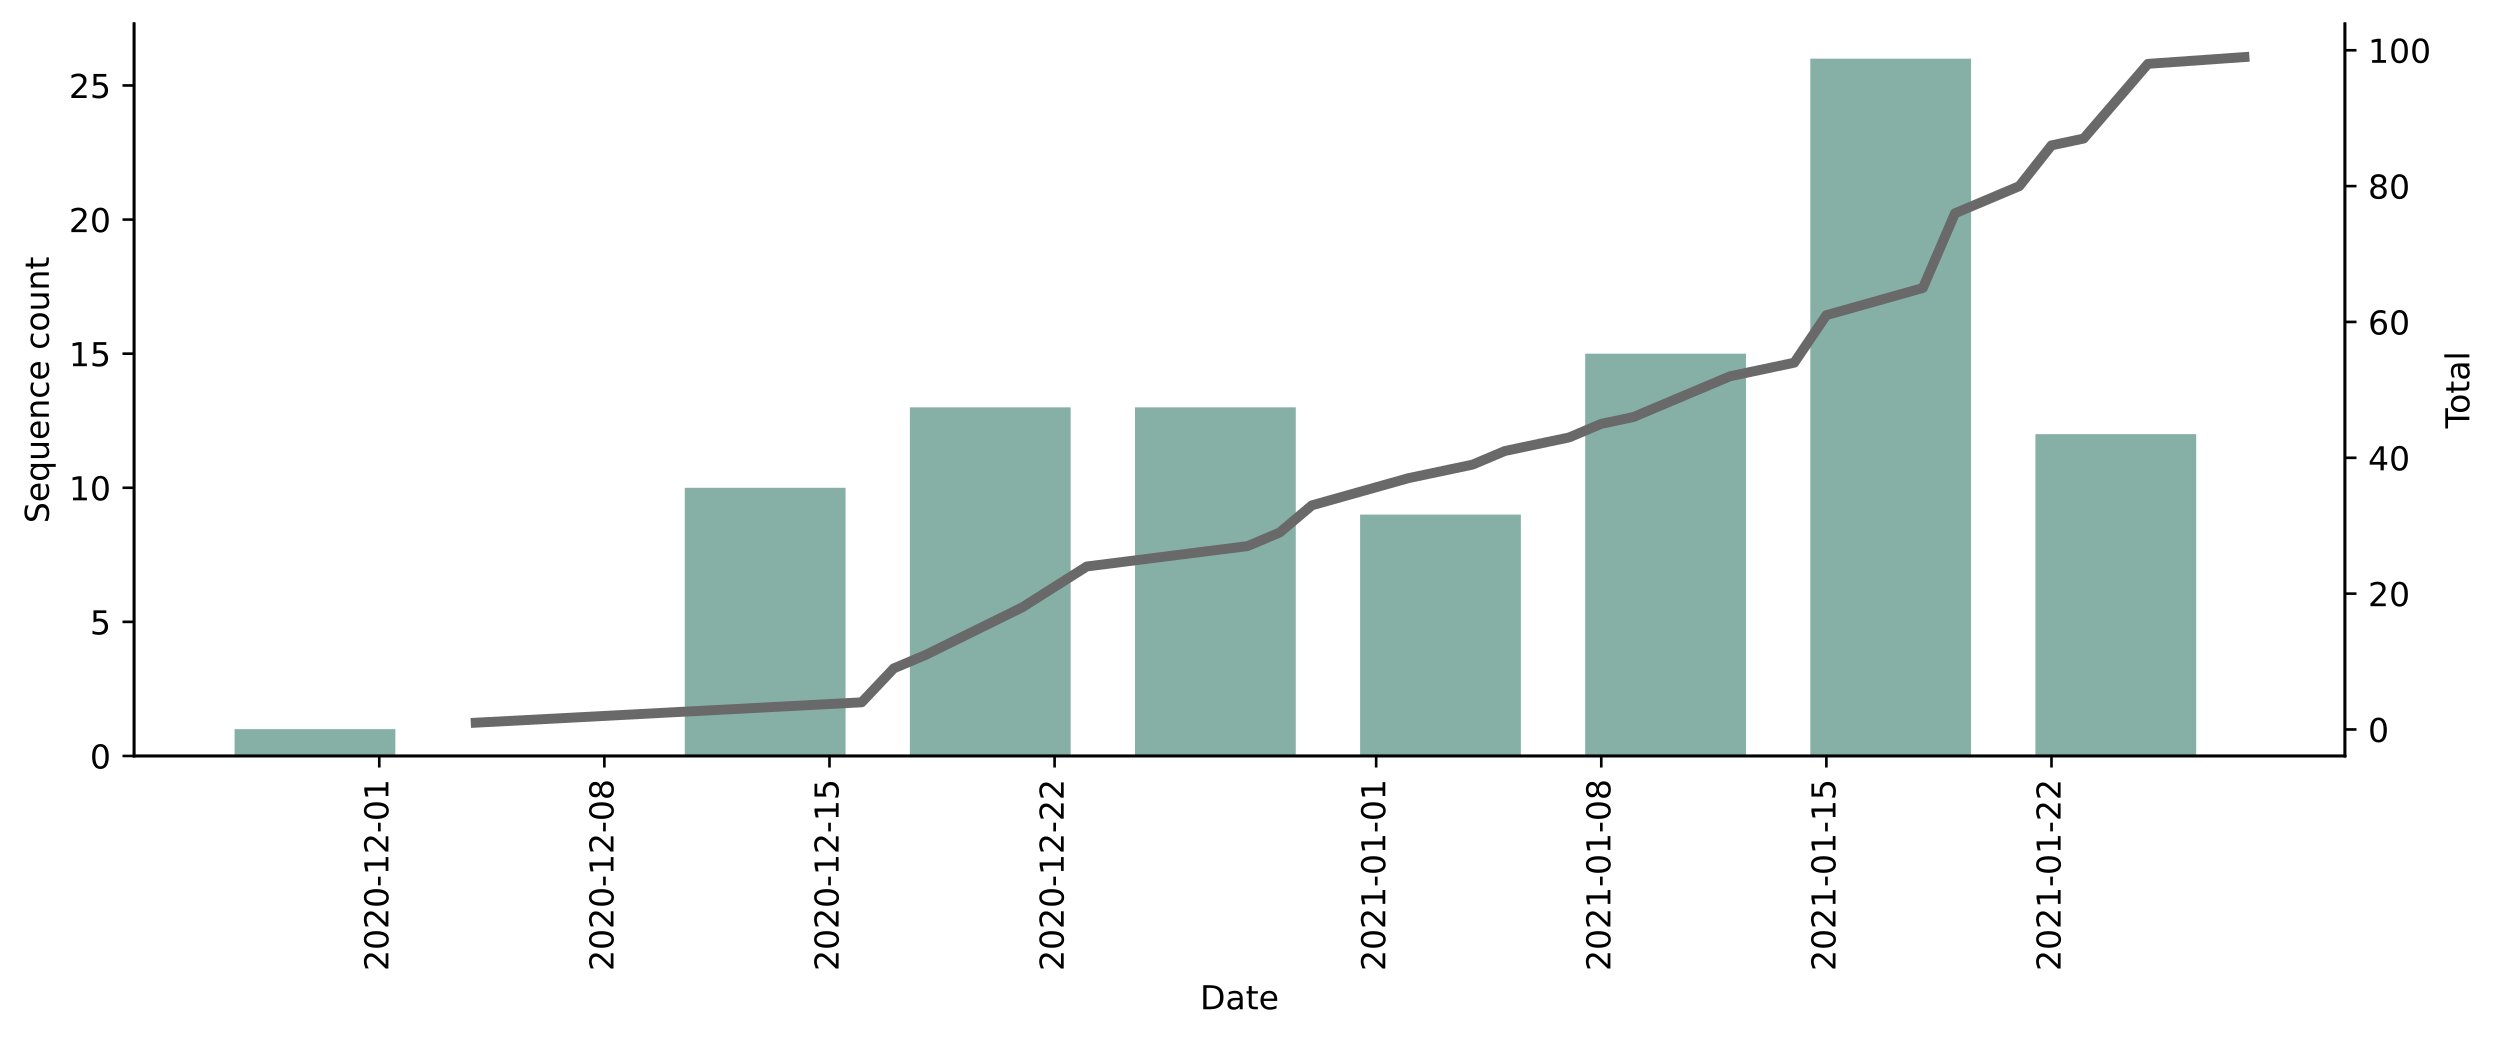
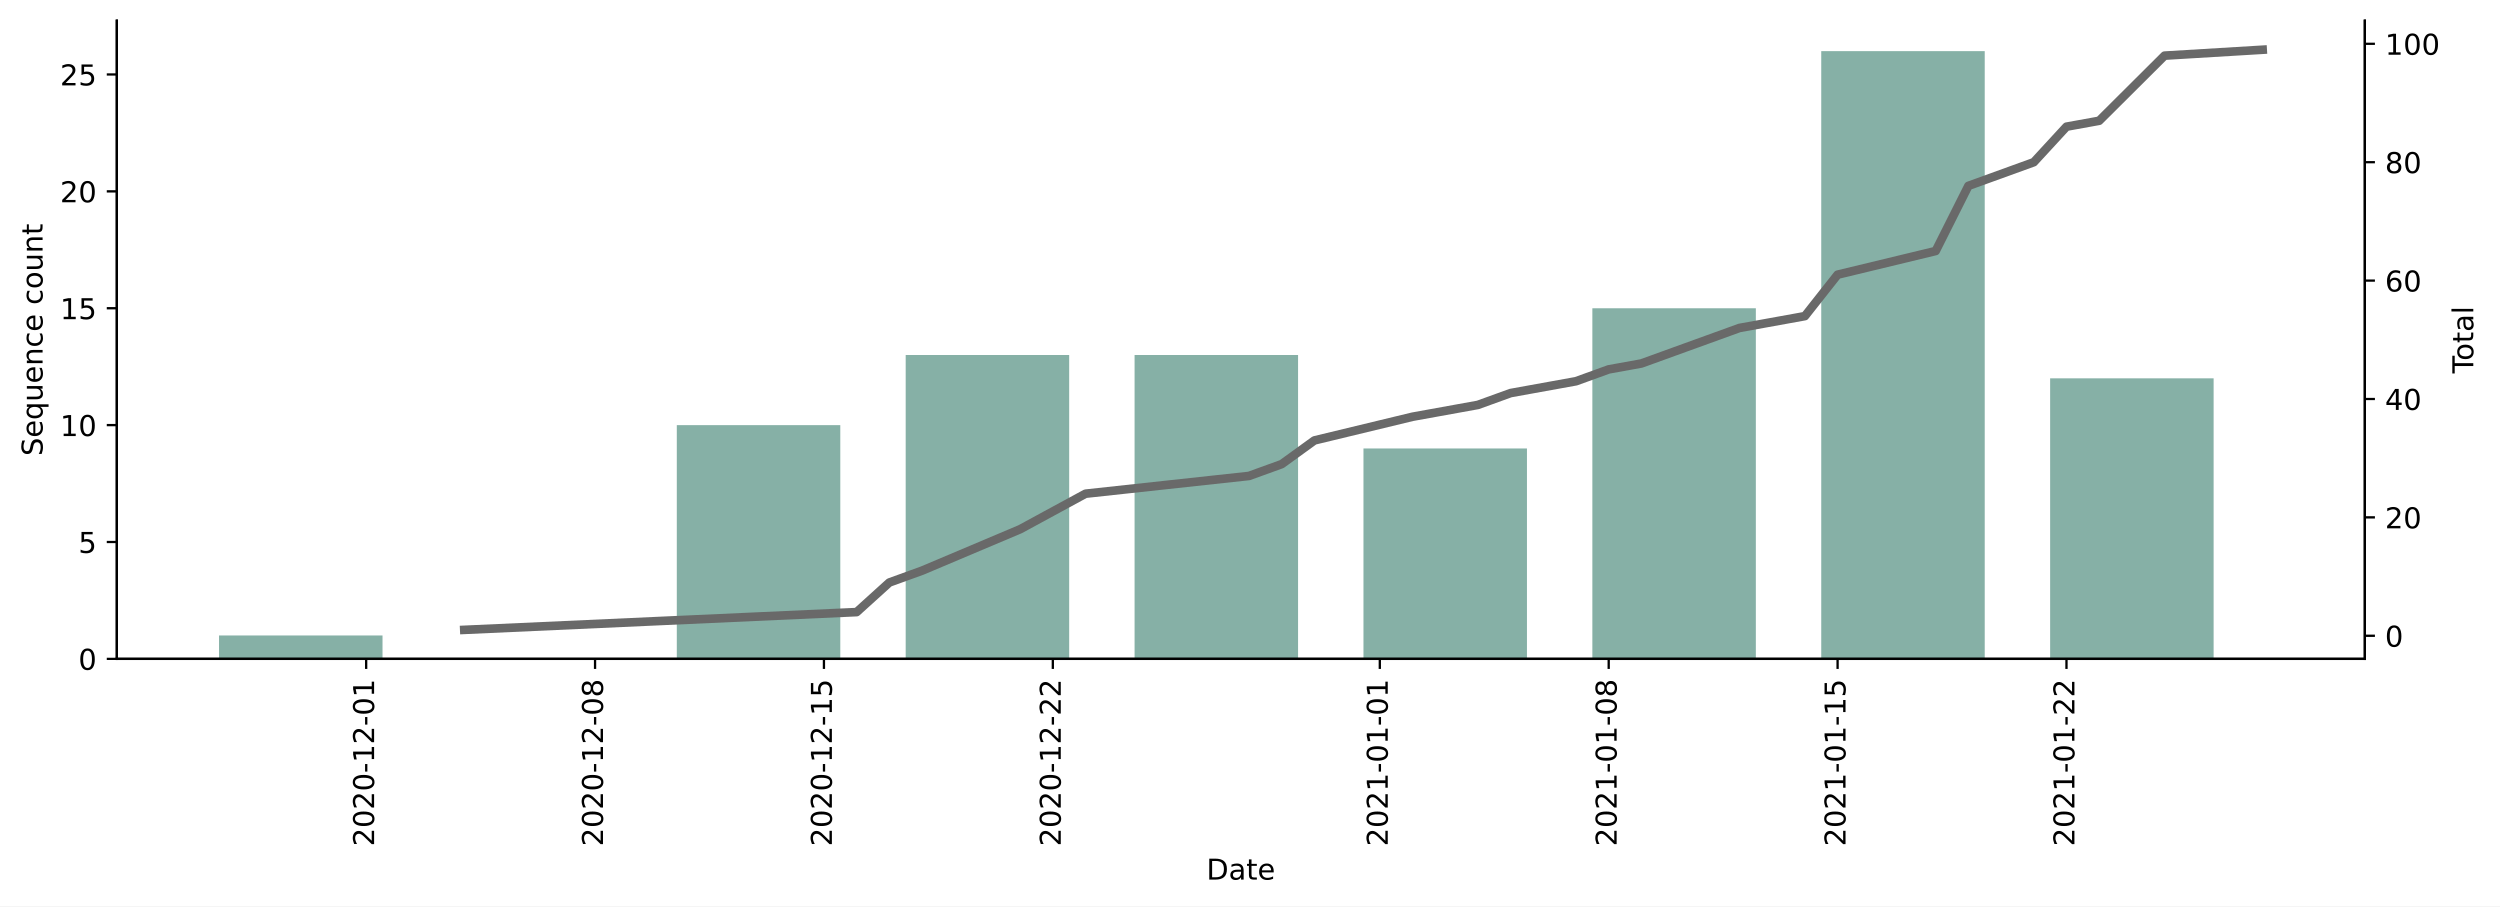
- <svg xmlns="http://www.w3.org/2000/svg" xmlns:xlink="http://www.w3.org/1999/xlink" height="314.954pt" version="1.1" viewBox="0 0 757.169 314.954" width="757.169pt">
+ <svg xmlns="http://www.w3.org/2000/svg" xmlns:xlink="http://www.w3.org/1999/xlink" height="314.954pt" version="1.1" viewBox="0 0 868.769 314.954" width="868.769pt">
  <defs>
    <style type="text/css">*{stroke-linecap:butt;stroke-linejoin:round;}</style>
  </defs>
  <g id="figure_1">
    <g id="patch_1">
-       <path d="M 0 314.954  L 757.169 314.954  L 757.169 0  L 0 0  z " style="fill:#ffffff;" />
+       <path d="M 0 314.954  L 868.769 314.954  L 868.769 0  L 0 0  z " style="fill:#ffffff;" />
    </g>
    <g id="axes_1">
      <g id="patch_2">
-         <path d="M 40.603 228.96  L 710.203 228.96  L 710.203 7.2  L 40.603 7.2  z " style="fill:#ffffff;" />
+         <path d="M 40.603 228.96  L 821.803 228.96  L 821.803 7.2  L 40.603 7.2  z " style="fill:#ffffff;" />
      </g>
      <g id="patch_3">
-         <path clip-path="url(#pad04a46164)" d="M 71.039 228.96  L 119.738 228.96  L 119.738 220.837  L 71.039 220.837  z " style="fill:#86b0a6;" />
+         <path clip-path="url(#pba1de64b8c)" d="M 76.112 228.96  L 132.927 228.96  L 132.927 220.837  L 76.112 220.837  z " style="fill:#86b0a6;" />
      </g>
      <g id="patch_4">
-         <path clip-path="url(#pad04a46164)" d="M 207.394 228.96  L 256.093 228.96  L 256.093 147.729  L 207.394 147.729  z " style="fill:#86b0a6;" />
+         <path clip-path="url(#pba1de64b8c)" d="M 235.193 228.96  L 292.007 228.96  L 292.007 147.729  L 235.193 147.729  z " style="fill:#86b0a6;" />
      </g>
      <g id="patch_5">
-         <path clip-path="url(#pad04a46164)" d="M 275.572 228.96  L 324.27 228.96  L 324.27 123.36  L 275.572 123.36  z " style="fill:#86b0a6;" />
+         <path clip-path="url(#pba1de64b8c)" d="M 314.733 228.96  L 371.548 228.96  L 371.548 123.36  L 314.733 123.36  z " style="fill:#86b0a6;" />
      </g>
      <g id="patch_6">
-         <path clip-path="url(#pad04a46164)" d="M 343.749 228.96  L 392.447 228.96  L 392.447 123.36  L 343.749 123.36  z " style="fill:#86b0a6;" />
+         <path clip-path="url(#pba1de64b8c)" d="M 394.274 228.96  L 451.088 228.96  L 451.088 123.36  L 394.274 123.36  z " style="fill:#86b0a6;" />
      </g>
      <g id="patch_7">
-         <path clip-path="url(#pad04a46164)" d="M 411.927 228.96  L 460.625 228.96  L 460.625 155.852  L 411.927 155.852  z " style="fill:#86b0a6;" />
+         <path clip-path="url(#pba1de64b8c)" d="M 473.814 228.96  L 530.629 228.96  L 530.629 155.852  L 473.814 155.852  z " style="fill:#86b0a6;" />
      </g>
      <g id="patch_8">
-         <path clip-path="url(#pad04a46164)" d="M 480.104 228.96  L 528.802 228.96  L 528.802 107.114  L 480.104 107.114  z " style="fill:#86b0a6;" />
+         <path clip-path="url(#pba1de64b8c)" d="M 553.354 228.96  L 610.169 228.96  L 610.169 107.114  L 553.354 107.114  z " style="fill:#86b0a6;" />
      </g>
      <g id="patch_9">
-         <path clip-path="url(#pad04a46164)" d="M 548.282 228.96  L 596.98 228.96  L 596.98 17.76  L 548.282 17.76  z " style="fill:#86b0a6;" />
+         <path clip-path="url(#pba1de64b8c)" d="M 632.895 228.96  L 689.709 228.96  L 689.709 17.76  L 632.895 17.76  z " style="fill:#86b0a6;" />
      </g>
      <g id="patch_10">
-         <path clip-path="url(#pad04a46164)" d="M 616.459 228.96  L 665.157 228.96  L 665.157 131.483  L 616.459 131.483  z " style="fill:#86b0a6;" />
+         <path clip-path="url(#pba1de64b8c)" d="M 712.435 228.96  L 769.25 228.96  L 769.25 131.483  L 712.435 131.483  z " style="fill:#86b0a6;" />
      </g>
      <g id="matplotlib.axis_1">
        <g id="xtick_1">
          <g id="line2d_1">
            <defs>
-               <path d="M 0 0  L 0 3.5  " id="mcc094495ea" style="stroke:#000000;stroke-width:0.8;" />
-             </defs>
-             <g>
-               <use style="stroke:#000000;stroke-width:0.8;" x="114.868" xlink:href="#mcc094495ea" y="228.96" />
+               <path d="M 0 0  L 0 3.5  " id="m3acdca89ea" style="stroke:#000000;stroke-width:0.8;" />
+             </defs>
+             <g>
+               <use style="stroke:#000000;stroke-width:0.8;" x="127.245" xlink:href="#m3acdca89ea" y="228.96" />
            </g>
          </g>
          <g id="text_1">
-             <g transform="translate(117.6272 294.0756)rotate(-90)scale(0.1 -0.1)">
+             <g transform="translate(130.0047 294.0756)rotate(-90)scale(0.1 -0.1)">
              <defs>
                <path d="M 19.188 8.297  L 53.609 8.297  L 53.609 0  L 7.328 0  L 7.328 8.297  Q 12.938 14.109 22.625 23.891  Q 32.328 33.688 34.812 36.531  Q 39.547 41.844 41.422 45.531  Q 43.312 49.219 43.312 52.781  Q 43.312 58.594 39.234 62.25  Q 35.156 65.922 28.609 65.922  Q 23.969 65.922 18.812 64.312  Q 13.672 62.703 7.812 59.422  L 7.812 69.391  Q 13.766 71.781 18.938 73  Q 24.125 74.219 28.422 74.219  Q 39.75 74.219 46.484 68.547  Q 53.219 62.891 53.219 53.422  Q 53.219 48.922 51.531 44.891  Q 49.859 40.875 45.406 35.406  Q 44.188 33.984 37.641 27.219  Q 31.109 20.453 19.188 8.297  z " id="DejaVuSans-50" />
                <path d="M 31.781 66.406  Q 24.172 66.406 20.328 58.906  Q 16.5 51.422 16.5 36.375  Q 16.5 21.391 20.328 13.891  Q 24.172 6.391 31.781 6.391  Q 39.453 6.391 43.281 13.891  Q 47.125 21.391 47.125 36.375  Q 47.125 51.422 43.281 58.906  Q 39.453 66.406 31.781 66.406  z M 31.781 74.219  Q 44.047 74.219 50.516 64.516  Q 56.984 54.828 56.984 36.375  Q 56.984 17.969 50.516 8.266  Q 44.047 -1.422 31.781 -1.422  Q 19.531 -1.422 13.062 8.266  Q 6.594 17.969 6.594 36.375  Q 6.594 54.828 13.062 64.516  Q 19.531 74.219 31.781 74.219  z " id="DejaVuSans-48" />
                <path d="M 4.891 31.391  L 31.203 31.391  L 31.203 23.391  L 4.891 23.391  z " id="DejaVuSans-45" />
                <path d="M 12.406 8.297  L 28.516 8.297  L 28.516 63.922  L 10.984 60.406  L 10.984 69.391  L 28.422 72.906  L 38.281 72.906  L 38.281 8.297  L 54.391 8.297  L 54.391 0  L 12.406 0  z " id="DejaVuSans-49" />
              </defs>
              <use xlink:href="#DejaVuSans-50" />
              <use x="63.623" xlink:href="#DejaVuSans-48" />
              <use x="127.246" xlink:href="#DejaVuSans-50" />
              <use x="190.869" xlink:href="#DejaVuSans-48" />
              <use x="254.492" xlink:href="#DejaVuSans-45" />
              <use x="290.576" xlink:href="#DejaVuSans-49" />
              <use x="354.199" xlink:href="#DejaVuSans-50" />
              <use x="417.822" xlink:href="#DejaVuSans-45" />
              <use x="453.906" xlink:href="#DejaVuSans-48" />
              <use x="517.529" xlink:href="#DejaVuSans-49" />
            </g>
          </g>
        </g>
        <g id="xtick_2">
          <g id="line2d_2">
            <g>
-               <use style="stroke:#000000;stroke-width:0.8;" x="183.045" xlink:href="#mcc094495ea" y="228.96" />
+               <use style="stroke:#000000;stroke-width:0.8;" x="206.786" xlink:href="#m3acdca89ea" y="228.96" />
            </g>
          </g>
          <g id="text_2">
-             <g transform="translate(185.8047 294.0756)rotate(-90)scale(0.1 -0.1)">
+             <g transform="translate(209.545 294.0756)rotate(-90)scale(0.1 -0.1)">
              <defs>
                <path d="M 31.781 34.625  Q 24.75 34.625 20.719 30.859  Q 16.703 27.094 16.703 20.516  Q 16.703 13.922 20.719 10.156  Q 24.75 6.391 31.781 6.391  Q 38.812 6.391 42.859 10.172  Q 46.922 13.969 46.922 20.516  Q 46.922 27.094 42.891 30.859  Q 38.875 34.625 31.781 34.625  z M 21.922 38.812  Q 15.578 40.375 12.031 44.719  Q 8.5 49.078 8.5 55.328  Q 8.5 64.062 14.719 69.141  Q 20.953 74.219 31.781 74.219  Q 42.672 74.219 48.875 69.141  Q 55.078 64.062 55.078 55.328  Q 55.078 49.078 51.531 44.719  Q 48 40.375 41.703 38.812  Q 48.828 37.156 52.797 32.312  Q 56.781 27.484 56.781 20.516  Q 56.781 9.906 50.312 4.234  Q 43.844 -1.422 31.781 -1.422  Q 19.734 -1.422 13.25 4.234  Q 6.781 9.906 6.781 20.516  Q 6.781 27.484 10.781 32.312  Q 14.797 37.156 21.922 38.812  z M 18.312 54.391  Q 18.312 48.734 21.844 45.562  Q 25.391 42.391 31.781 42.391  Q 38.141 42.391 41.719 45.562  Q 45.312 48.734 45.312 54.391  Q 45.312 60.062 41.719 63.234  Q 38.141 66.406 31.781 66.406  Q 25.391 66.406 21.844 63.234  Q 18.312 60.062 18.312 54.391  z " id="DejaVuSans-56" />
              </defs>
              <use xlink:href="#DejaVuSans-50" />
              <use x="63.623" xlink:href="#DejaVuSans-48" />
              <use x="127.246" xlink:href="#DejaVuSans-50" />
              <use x="190.869" xlink:href="#DejaVuSans-48" />
              <use x="254.492" xlink:href="#DejaVuSans-45" />
              <use x="290.576" xlink:href="#DejaVuSans-49" />
              <use x="354.199" xlink:href="#DejaVuSans-50" />
              <use x="417.822" xlink:href="#DejaVuSans-45" />
              <use x="453.906" xlink:href="#DejaVuSans-48" />
              <use x="517.529" xlink:href="#DejaVuSans-56" />
            </g>
          </g>
        </g>
        <g id="xtick_3">
          <g id="line2d_3">
            <g>
-               <use style="stroke:#000000;stroke-width:0.8;" x="251.223" xlink:href="#mcc094495ea" y="228.96" />
+               <use style="stroke:#000000;stroke-width:0.8;" x="286.326" xlink:href="#m3acdca89ea" y="228.96" />
            </g>
          </g>
          <g id="text_3">
-             <g transform="translate(253.9821 294.0756)rotate(-90)scale(0.1 -0.1)">
+             <g transform="translate(289.0854 294.0756)rotate(-90)scale(0.1 -0.1)">
              <defs>
                <path d="M 10.797 72.906  L 49.516 72.906  L 49.516 64.594  L 19.828 64.594  L 19.828 46.734  Q 21.969 47.469 24.109 47.828  Q 26.266 48.188 28.422 48.188  Q 40.625 48.188 47.75 41.5  Q 54.891 34.812 54.891 23.391  Q 54.891 11.625 47.562 5.094  Q 40.234 -1.422 26.906 -1.422  Q 22.312 -1.422 17.547 -0.641  Q 12.797 0.141 7.719 1.703  L 7.719 11.625  Q 12.109 9.234 16.797 8.062  Q 21.484 6.891 26.703 6.891  Q 35.156 6.891 40.078 11.328  Q 45.016 15.766 45.016 23.391  Q 45.016 31 40.078 35.438  Q 35.156 39.891 26.703 39.891  Q 22.75 39.891 18.812 39.016  Q 14.891 38.141 10.797 36.281  z " id="DejaVuSans-53" />
              </defs>
              <use xlink:href="#DejaVuSans-50" />
              <use x="63.623" xlink:href="#DejaVuSans-48" />
              <use x="127.246" xlink:href="#DejaVuSans-50" />
              <use x="190.869" xlink:href="#DejaVuSans-48" />
              <use x="254.492" xlink:href="#DejaVuSans-45" />
              <use x="290.576" xlink:href="#DejaVuSans-49" />
              <use x="354.199" xlink:href="#DejaVuSans-50" />
              <use x="417.822" xlink:href="#DejaVuSans-45" />
              <use x="453.906" xlink:href="#DejaVuSans-49" />
              <use x="517.529" xlink:href="#DejaVuSans-53" />
            </g>
          </g>
        </g>
        <g id="xtick_4">
          <g id="line2d_4">
            <g>
-               <use style="stroke:#000000;stroke-width:0.8;" x="319.4" xlink:href="#mcc094495ea" y="228.96" />
+               <use style="stroke:#000000;stroke-width:0.8;" x="365.866" xlink:href="#m3acdca89ea" y="228.96" />
            </g>
          </g>
          <g id="text_4">
-             <g transform="translate(322.1596 294.0756)rotate(-90)scale(0.1 -0.1)">
+             <g transform="translate(368.6258 294.0756)rotate(-90)scale(0.1 -0.1)">
              <use xlink:href="#DejaVuSans-50" />
              <use x="63.623" xlink:href="#DejaVuSans-48" />
              <use x="127.246" xlink:href="#DejaVuSans-50" />
              <use x="190.869" xlink:href="#DejaVuSans-48" />
              <use x="254.492" xlink:href="#DejaVuSans-45" />
              <use x="290.576" xlink:href="#DejaVuSans-49" />
              <use x="354.199" xlink:href="#DejaVuSans-50" />
              <use x="417.822" xlink:href="#DejaVuSans-45" />
              <use x="453.906" xlink:href="#DejaVuSans-50" />
              <use x="517.529" xlink:href="#DejaVuSans-50" />
            </g>
          </g>
        </g>
        <g id="xtick_5">
          <g id="line2d_5">
            <g>
-               <use style="stroke:#000000;stroke-width:0.8;" x="416.797" xlink:href="#mcc094495ea" y="228.96" />
+               <use style="stroke:#000000;stroke-width:0.8;" x="479.495" xlink:href="#m3acdca89ea" y="228.96" />
            </g>
          </g>
          <g id="text_5">
-             <g transform="translate(419.556 294.0756)rotate(-90)scale(0.1 -0.1)">
+             <g transform="translate(482.2549 294.0756)rotate(-90)scale(0.1 -0.1)">
              <use xlink:href="#DejaVuSans-50" />
              <use x="63.623" xlink:href="#DejaVuSans-48" />
              <use x="127.246" xlink:href="#DejaVuSans-50" />
              <use x="190.869" xlink:href="#DejaVuSans-49" />
              <use x="254.492" xlink:href="#DejaVuSans-45" />
              <use x="290.576" xlink:href="#DejaVuSans-48" />
              <use x="354.199" xlink:href="#DejaVuSans-49" />
              <use x="417.822" xlink:href="#DejaVuSans-45" />
              <use x="453.906" xlink:href="#DejaVuSans-48" />
              <use x="517.529" xlink:href="#DejaVuSans-49" />
            </g>
          </g>
        </g>
        <g id="xtick_6">
          <g id="line2d_6">
            <g>
-               <use style="stroke:#000000;stroke-width:0.8;" x="484.974" xlink:href="#mcc094495ea" y="228.96" />
+               <use style="stroke:#000000;stroke-width:0.8;" x="559.036" xlink:href="#m3acdca89ea" y="228.96" />
            </g>
          </g>
          <g id="text_6">
-             <g transform="translate(487.7334 294.0756)rotate(-90)scale(0.1 -0.1)">
+             <g transform="translate(561.7952 294.0756)rotate(-90)scale(0.1 -0.1)">
              <use xlink:href="#DejaVuSans-50" />
              <use x="63.623" xlink:href="#DejaVuSans-48" />
              <use x="127.246" xlink:href="#DejaVuSans-50" />
              <use x="190.869" xlink:href="#DejaVuSans-49" />
              <use x="254.492" xlink:href="#DejaVuSans-45" />
              <use x="290.576" xlink:href="#DejaVuSans-48" />
              <use x="354.199" xlink:href="#DejaVuSans-49" />
              <use x="417.822" xlink:href="#DejaVuSans-45" />
              <use x="453.906" xlink:href="#DejaVuSans-48" />
              <use x="517.529" xlink:href="#DejaVuSans-56" />
            </g>
          </g>
        </g>
        <g id="xtick_7">
          <g id="line2d_7">
            <g>
-               <use style="stroke:#000000;stroke-width:0.8;" x="553.151" xlink:href="#mcc094495ea" y="228.96" />
+               <use style="stroke:#000000;stroke-width:0.8;" x="638.576" xlink:href="#m3acdca89ea" y="228.96" />
            </g>
          </g>
          <g id="text_7">
-             <g transform="translate(555.9109 294.0756)rotate(-90)scale(0.1 -0.1)">
+             <g transform="translate(641.3356 294.0756)rotate(-90)scale(0.1 -0.1)">
              <use xlink:href="#DejaVuSans-50" />
              <use x="63.623" xlink:href="#DejaVuSans-48" />
              <use x="127.246" xlink:href="#DejaVuSans-50" />
              <use x="190.869" xlink:href="#DejaVuSans-49" />
              <use x="254.492" xlink:href="#DejaVuSans-45" />
              <use x="290.576" xlink:href="#DejaVuSans-48" />
              <use x="354.199" xlink:href="#DejaVuSans-49" />
              <use x="417.822" xlink:href="#DejaVuSans-45" />
              <use x="453.906" xlink:href="#DejaVuSans-49" />
              <use x="517.529" xlink:href="#DejaVuSans-53" />
            </g>
          </g>
        </g>
        <g id="xtick_8">
          <g id="line2d_8">
            <g>
-               <use style="stroke:#000000;stroke-width:0.8;" x="621.329" xlink:href="#mcc094495ea" y="228.96" />
+               <use style="stroke:#000000;stroke-width:0.8;" x="718.117" xlink:href="#m3acdca89ea" y="228.96" />
            </g>
          </g>
          <g id="text_8">
-             <g transform="translate(624.0883 294.0756)rotate(-90)scale(0.1 -0.1)">
+             <g transform="translate(720.876 294.0756)rotate(-90)scale(0.1 -0.1)">
              <use xlink:href="#DejaVuSans-50" />
              <use x="63.623" xlink:href="#DejaVuSans-48" />
              <use x="127.246" xlink:href="#DejaVuSans-50" />
              <use x="190.869" xlink:href="#DejaVuSans-49" />
              <use x="254.492" xlink:href="#DejaVuSans-45" />
              <use x="290.576" xlink:href="#DejaVuSans-48" />
              <use x="354.199" xlink:href="#DejaVuSans-49" />
              <use x="417.822" xlink:href="#DejaVuSans-45" />
              <use x="453.906" xlink:href="#DejaVuSans-50" />
              <use x="517.529" xlink:href="#DejaVuSans-50" />
            </g>
          </g>
        </g>
        <g id="text_9">
-           <g transform="translate(363.4523 305.6741)scale(0.1 -0.1)">
+           <g transform="translate(419.2523 305.6741)scale(0.1 -0.1)">
            <defs>
              <path d="M 19.672 64.797  L 19.672 8.109  L 31.594 8.109  Q 46.688 8.109 53.688 14.938  Q 60.688 21.781 60.688 36.531  Q 60.688 51.172 53.688 57.984  Q 46.688 64.797 31.594 64.797  z M 9.812 72.906  L 30.078 72.906  Q 51.266 72.906 61.172 64.094  Q 71.094 55.281 71.094 36.531  Q 71.094 17.672 61.125 8.828  Q 51.172 0 30.078 0  L 9.812 0  z " id="DejaVuSans-68" />
              <path d="M 34.281 27.484  Q 23.391 27.484 19.188 25  Q 14.984 22.516 14.984 16.5  Q 14.984 11.719 18.141 8.906  Q 21.297 6.109 26.703 6.109  Q 34.188 6.109 38.703 11.406  Q 43.219 16.703 43.219 25.484  L 43.219 27.484  z M 52.203 31.203  L 52.203 0  L 43.219 0  L 43.219 8.297  Q 40.141 3.328 35.547 0.953  Q 30.953 -1.422 24.312 -1.422  Q 15.922 -1.422 10.953 3.297  Q 6 8.016 6 15.922  Q 6 25.141 12.172 29.828  Q 18.359 34.516 30.609 34.516  L 43.219 34.516  L 43.219 35.406  Q 43.219 41.609 39.141 45  Q 35.062 48.391 27.688 48.391  Q 23 48.391 18.547 47.266  Q 14.109 46.141 10.016 43.891  L 10.016 52.203  Q 14.938 54.109 19.578 55.047  Q 24.219 56 28.609 56  Q 40.484 56 46.344 49.844  Q 52.203 43.703 52.203 31.203  z " id="DejaVuSans-97" />
              <path d="M 18.312 70.219  L 18.312 54.688  L 36.812 54.688  L 36.812 47.703  L 18.312 47.703  L 18.312 18.016  Q 18.312 11.328 20.141 9.422  Q 21.969 7.516 27.594 7.516  L 36.812 7.516  L 36.812 0  L 27.594 0  Q 17.188 0 13.234 3.875  Q 9.281 7.766 9.281 18.016  L 9.281 47.703  L 2.688 47.703  L 2.688 54.688  L 9.281 54.688  L 9.281 70.219  z " id="DejaVuSans-116" />
              <path d="M 56.203 29.594  L 56.203 25.203  L 14.891 25.203  Q 15.484 15.922 20.484 11.062  Q 25.484 6.203 34.422 6.203  Q 39.594 6.203 44.453 7.469  Q 49.312 8.734 54.109 11.281  L 54.109 2.781  Q 49.266 0.734 44.188 -0.344  Q 39.109 -1.422 33.891 -1.422  Q 20.797 -1.422 13.156 6.188  Q 5.516 13.812 5.516 26.812  Q 5.516 40.234 12.766 48.109  Q 20.016 56 32.328 56  Q 43.359 56 49.781 48.891  Q 56.203 41.797 56.203 29.594  z M 47.219 32.234  Q 47.125 39.594 43.094 43.984  Q 39.062 48.391 32.422 48.391  Q 24.906 48.391 20.391 44.141  Q 15.875 39.891 15.188 32.172  z " id="DejaVuSans-101" />
            </defs>
            <use xlink:href="#DejaVuSans-68" />
            <use x="77.002" xlink:href="#DejaVuSans-97" />
            <use x="138.281" xlink:href="#DejaVuSans-116" />
            <use x="177.49" xlink:href="#DejaVuSans-101" />
          </g>
        </g>
      </g>
      <g id="matplotlib.axis_2">
        <g id="ytick_1">
          <g id="line2d_9">
            <defs>
-               <path d="M 0 0  L -3.5 0  " id="m023d243ebe" style="stroke:#000000;stroke-width:0.8;" />
-             </defs>
-             <g>
-               <use style="stroke:#000000;stroke-width:0.8;" x="40.603" xlink:href="#m023d243ebe" y="228.96" />
+               <path d="M 0 0  L -3.5 0  " id="m8301756b22" style="stroke:#000000;stroke-width:0.8;" />
+             </defs>
+             <g>
+               <use style="stroke:#000000;stroke-width:0.8;" x="40.603" xlink:href="#m8301756b22" y="228.96" />
            </g>
          </g>
          <g id="text_10">
            <g transform="translate(27.24063 232.7592)scale(0.1 -0.1)">
              <use xlink:href="#DejaVuSans-48" />
            </g>
          </g>
        </g>
        <g id="ytick_2">
          <g id="line2d_10">
            <g>
-               <use style="stroke:#000000;stroke-width:0.8;" x="40.603" xlink:href="#m023d243ebe" y="188.345" />
+               <use style="stroke:#000000;stroke-width:0.8;" x="40.603" xlink:href="#m8301756b22" y="188.345" />
            </g>
          </g>
          <g id="text_11">
            <g transform="translate(27.24063 192.1438)scale(0.1 -0.1)">
              <use xlink:href="#DejaVuSans-53" />
            </g>
          </g>
        </g>
        <g id="ytick_3">
          <g id="line2d_11">
            <g>
-               <use style="stroke:#000000;stroke-width:0.8;" x="40.603" xlink:href="#m023d243ebe" y="147.729" />
+               <use style="stroke:#000000;stroke-width:0.8;" x="40.603" xlink:href="#m8301756b22" y="147.729" />
            </g>
          </g>
          <g id="text_12">
            <g transform="translate(20.87813 151.5284)scale(0.1 -0.1)">
              <use xlink:href="#DejaVuSans-49" />
              <use x="63.623" xlink:href="#DejaVuSans-48" />
            </g>
          </g>
        </g>
        <g id="ytick_4">
          <g id="line2d_12">
            <g>
-               <use style="stroke:#000000;stroke-width:0.8;" x="40.603" xlink:href="#m023d243ebe" y="107.114" />
+               <use style="stroke:#000000;stroke-width:0.8;" x="40.603" xlink:href="#m8301756b22" y="107.114" />
            </g>
          </g>
          <g id="text_13">
            <g transform="translate(20.87813 110.9131)scale(0.1 -0.1)">
              <use xlink:href="#DejaVuSans-49" />
              <use x="63.623" xlink:href="#DejaVuSans-53" />
            </g>
          </g>
        </g>
        <g id="ytick_5">
          <g id="line2d_13">
            <g>
-               <use style="stroke:#000000;stroke-width:0.8;" x="40.603" xlink:href="#m023d243ebe" y="66.498" />
+               <use style="stroke:#000000;stroke-width:0.8;" x="40.603" xlink:href="#m8301756b22" y="66.498" />
            </g>
          </g>
          <g id="text_14">
            <g transform="translate(20.87813 70.29768)scale(0.1 -0.1)">
              <use xlink:href="#DejaVuSans-50" />
              <use x="63.623" xlink:href="#DejaVuSans-48" />
            </g>
          </g>
        </g>
        <g id="ytick_6">
          <g id="line2d_14">
            <g>
-               <use style="stroke:#000000;stroke-width:0.8;" x="40.603" xlink:href="#m023d243ebe" y="25.883" />
+               <use style="stroke:#000000;stroke-width:0.8;" x="40.603" xlink:href="#m8301756b22" y="25.883" />
            </g>
          </g>
          <g id="text_15">
            <g transform="translate(20.87813 29.6823)scale(0.1 -0.1)">
              <use xlink:href="#DejaVuSans-50" />
              <use x="63.623" xlink:href="#DejaVuSans-53" />
            </g>
          </g>
        </g>
        <g id="text_16">
          <g transform="translate(14.79844 158.4402)rotate(-90)scale(0.1 -0.1)">
            <defs>
              <path d="M 53.516 70.516  L 53.516 60.891  Q 47.906 63.578 42.922 64.891  Q 37.938 66.219 33.297 66.219  Q 25.25 66.219 20.875 63.094  Q 16.5 59.969 16.5 54.203  Q 16.5 49.359 19.406 46.891  Q 22.312 44.438 30.422 42.922  L 36.375 41.703  Q 47.406 39.594 52.656 34.297  Q 57.906 29 57.906 20.125  Q 57.906 9.516 50.797 4.047  Q 43.703 -1.422 29.984 -1.422  Q 24.812 -1.422 18.969 -0.25  Q 13.141 0.922 6.891 3.219  L 6.891 13.375  Q 12.891 10.016 18.656 8.297  Q 24.422 6.594 29.984 6.594  Q 38.422 6.594 43.016 9.906  Q 47.609 13.234 47.609 19.391  Q 47.609 24.75 44.312 27.781  Q 41.016 30.812 33.5 32.328  L 27.484 33.5  Q 16.453 35.688 11.516 40.375  Q 6.594 45.062 6.594 53.422  Q 6.594 63.094 13.406 68.656  Q 20.219 74.219 32.172 74.219  Q 37.312 74.219 42.625 73.281  Q 47.953 72.359 53.516 70.516  z " id="DejaVuSans-83" />
              <path d="M 14.797 27.297  Q 14.797 17.391 18.875 11.75  Q 22.953 6.109 30.078 6.109  Q 37.203 6.109 41.297 11.75  Q 45.406 17.391 45.406 27.297  Q 45.406 37.203 41.297 42.844  Q 37.203 48.484 30.078 48.484  Q 22.953 48.484 18.875 42.844  Q 14.797 37.203 14.797 27.297  z M 45.406 8.203  Q 42.578 3.328 38.25 0.953  Q 33.938 -1.422 27.875 -1.422  Q 17.969 -1.422 11.734 6.484  Q 5.516 14.406 5.516 27.297  Q 5.516 40.188 11.734 48.094  Q 17.969 56 27.875 56  Q 33.938 56 38.25 53.625  Q 42.578 51.266 45.406 46.391  L 45.406 54.688  L 54.391 54.688  L 54.391 -20.797  L 45.406 -20.797  z " id="DejaVuSans-113" />
              <path d="M 8.5 21.578  L 8.5 54.688  L 17.484 54.688  L 17.484 21.922  Q 17.484 14.156 20.5 10.266  Q 23.531 6.391 29.594 6.391  Q 36.859 6.391 41.078 11.031  Q 45.312 15.672 45.312 23.688  L 45.312 54.688  L 54.297 54.688  L 54.297 0  L 45.312 0  L 45.312 8.406  Q 42.047 3.422 37.719 1  Q 33.406 -1.422 27.688 -1.422  Q 18.266 -1.422 13.375 4.438  Q 8.5 10.297 8.5 21.578  z M 31.109 56  z " id="DejaVuSans-117" />
              <path d="M 54.891 33.016  L 54.891 0  L 45.906 0  L 45.906 32.719  Q 45.906 40.484 42.875 44.328  Q 39.844 48.188 33.797 48.188  Q 26.516 48.188 22.312 43.547  Q 18.109 38.922 18.109 30.906  L 18.109 0  L 9.078 0  L 9.078 54.688  L 18.109 54.688  L 18.109 46.188  Q 21.344 51.125 25.703 53.562  Q 30.078 56 35.797 56  Q 45.219 56 50.047 50.172  Q 54.891 44.344 54.891 33.016  z " id="DejaVuSans-110" />
              <path d="M 48.781 52.594  L 48.781 44.188  Q 44.969 46.297 41.141 47.344  Q 37.312 48.391 33.406 48.391  Q 24.656 48.391 19.812 42.844  Q 14.984 37.312 14.984 27.297  Q 14.984 17.281 19.812 11.734  Q 24.656 6.203 33.406 6.203  Q 37.312 6.203 41.141 7.25  Q 44.969 8.297 48.781 10.406  L 48.781 2.094  Q 45.016 0.344 40.984 -0.531  Q 36.969 -1.422 32.422 -1.422  Q 20.062 -1.422 12.781 6.344  Q 5.516 14.109 5.516 27.297  Q 5.516 40.672 12.859 48.328  Q 20.219 56 33.016 56  Q 37.156 56 41.109 55.141  Q 45.062 54.297 48.781 52.594  z " id="DejaVuSans-99" />
              <path id="DejaVuSans-32" />
              <path d="M 30.609 48.391  Q 23.391 48.391 19.188 42.75  Q 14.984 37.109 14.984 27.297  Q 14.984 17.484 19.156 11.844  Q 23.344 6.203 30.609 6.203  Q 37.797 6.203 41.984 11.859  Q 46.188 17.531 46.188 27.297  Q 46.188 37.016 41.984 42.703  Q 37.797 48.391 30.609 48.391  z M 30.609 56  Q 42.328 56 49.016 48.375  Q 55.719 40.766 55.719 27.297  Q 55.719 13.875 49.016 6.219  Q 42.328 -1.422 30.609 -1.422  Q 18.844 -1.422 12.172 6.219  Q 5.516 13.875 5.516 27.297  Q 5.516 40.766 12.172 48.375  Q 18.844 56 30.609 56  z " id="DejaVuSans-111" />
            </defs>
            <use xlink:href="#DejaVuSans-83" />
            <use x="63.477" xlink:href="#DejaVuSans-101" />
            <use x="125" xlink:href="#DejaVuSans-113" />
            <use x="188.477" xlink:href="#DejaVuSans-117" />
            <use x="251.855" xlink:href="#DejaVuSans-101" />
            <use x="313.379" xlink:href="#DejaVuSans-110" />
            <use x="376.758" xlink:href="#DejaVuSans-99" />
            <use x="431.738" xlink:href="#DejaVuSans-101" />
            <use x="493.262" xlink:href="#DejaVuSans-32" />
            <use x="525.049" xlink:href="#DejaVuSans-99" />
            <use x="580.029" xlink:href="#DejaVuSans-111" />
            <use x="641.211" xlink:href="#DejaVuSans-117" />
            <use x="704.59" xlink:href="#DejaVuSans-110" />
            <use x="767.969" xlink:href="#DejaVuSans-116" />
          </g>
        </g>
      </g>
      <g id="patch_11">
        <path d="M 40.603 228.96  L 40.603 7.2  " style="fill:none;stroke:#000000;stroke-linecap:square;stroke-linejoin:miter;stroke-width:0.8;" />
      </g>
      <g id="patch_12">
-         <path d="M 710.203 228.96  L 710.203 7.2  " style="fill:none;stroke:#000000;stroke-linecap:square;stroke-linejoin:miter;stroke-width:0.8;" />
+         <path d="M 821.803 228.96  L 821.803 7.2  " style="fill:none;stroke:#000000;stroke-linecap:square;stroke-linejoin:miter;stroke-width:0.8;" />
      </g>
      <g id="patch_13">
-         <path d="M 40.603 228.96  L 710.203 228.96  " style="fill:none;stroke:#000000;stroke-linecap:square;stroke-linejoin:miter;stroke-width:0.8;" />
+         <path d="M 40.603 228.96  L 821.803 228.96  " style="fill:none;stroke:#000000;stroke-linecap:square;stroke-linejoin:miter;stroke-width:0.8;" />
      </g>
    </g>
    <g id="axes_2">
      <g id="matplotlib.axis_3">
        <g id="ytick_7">
          <g id="line2d_15">
            <defs>
-               <path d="M 0 0  L 3.5 0  " id="m2ea61b3c13" style="stroke:#000000;stroke-width:0.8;" />
-             </defs>
-             <g>
-               <use style="stroke:#000000;stroke-width:0.8;" x="710.203" xlink:href="#m2ea61b3c13" y="220.937" />
+               <path d="M 0 0  L 3.5 0  " id="mc4e431971d" style="stroke:#000000;stroke-width:0.8;" />
+             </defs>
+             <g>
+               <use style="stroke:#000000;stroke-width:0.8;" x="821.803" xlink:href="#mc4e431971d" y="220.937" />
            </g>
          </g>
          <g id="text_17">
-             <g transform="translate(717.2031 224.7364)scale(0.1 -0.1)">
+             <g transform="translate(828.8031 224.7364)scale(0.1 -0.1)">
              <use xlink:href="#DejaVuSans-48" />
            </g>
          </g>
        </g>
        <g id="ytick_8">
          <g id="line2d_16">
            <g>
-               <use style="stroke:#000000;stroke-width:0.8;" x="710.203" xlink:href="#m2ea61b3c13" y="179.794" />
+               <use style="stroke:#000000;stroke-width:0.8;" x="821.803" xlink:href="#mc4e431971d" y="179.794" />
            </g>
          </g>
          <g id="text_18">
-             <g transform="translate(717.2031 183.5935)scale(0.1 -0.1)">
+             <g transform="translate(828.8031 183.5935)scale(0.1 -0.1)">
              <use xlink:href="#DejaVuSans-50" />
              <use x="63.623" xlink:href="#DejaVuSans-48" />
            </g>
          </g>
        </g>
        <g id="ytick_9">
          <g id="line2d_17">
            <g>
-               <use style="stroke:#000000;stroke-width:0.8;" x="710.203" xlink:href="#m2ea61b3c13" y="138.651" />
+               <use style="stroke:#000000;stroke-width:0.8;" x="821.803" xlink:href="#mc4e431971d" y="138.651" />
            </g>
          </g>
          <g id="text_19">
-             <g transform="translate(717.2031 142.4506)scale(0.1 -0.1)">
+             <g transform="translate(828.8031 142.4506)scale(0.1 -0.1)">
              <defs>
                <path d="M 37.797 64.312  L 12.891 25.391  L 37.797 25.391  z M 35.203 72.906  L 47.609 72.906  L 47.609 25.391  L 58.016 25.391  L 58.016 17.188  L 47.609 17.188  L 47.609 0  L 37.797 0  L 37.797 17.188  L 4.891 17.188  L 4.891 26.703  z " id="DejaVuSans-52" />
              </defs>
              <use xlink:href="#DejaVuSans-52" />
              <use x="63.623" xlink:href="#DejaVuSans-48" />
            </g>
          </g>
        </g>
        <g id="ytick_10">
          <g id="line2d_18">
            <g>
-               <use style="stroke:#000000;stroke-width:0.8;" x="710.203" xlink:href="#m2ea61b3c13" y="97.509" />
+               <use style="stroke:#000000;stroke-width:0.8;" x="821.803" xlink:href="#mc4e431971d" y="97.509" />
            </g>
          </g>
          <g id="text_20">
-             <g transform="translate(717.2031 101.3078)scale(0.1 -0.1)">
+             <g transform="translate(828.8031 101.3078)scale(0.1 -0.1)">
              <defs>
                <path d="M 33.016 40.375  Q 26.375 40.375 22.484 35.828  Q 18.609 31.297 18.609 23.391  Q 18.609 15.531 22.484 10.953  Q 26.375 6.391 33.016 6.391  Q 39.656 6.391 43.531 10.953  Q 47.406 15.531 47.406 23.391  Q 47.406 31.297 43.531 35.828  Q 39.656 40.375 33.016 40.375  z M 52.594 71.297  L 52.594 62.312  Q 48.875 64.062 45.094 64.984  Q 41.312 65.922 37.594 65.922  Q 27.828 65.922 22.672 59.328  Q 17.531 52.734 16.797 39.406  Q 19.672 43.656 24.016 45.922  Q 28.375 48.188 33.594 48.188  Q 44.578 48.188 50.953 41.516  Q 57.328 34.859 57.328 23.391  Q 57.328 12.156 50.688 5.359  Q 44.047 -1.422 33.016 -1.422  Q 20.359 -1.422 13.672 8.266  Q 6.984 17.969 6.984 36.375  Q 6.984 53.656 15.188 63.938  Q 23.391 74.219 37.203 74.219  Q 40.922 74.219 44.703 73.484  Q 48.484 72.75 52.594 71.297  z " id="DejaVuSans-54" />
              </defs>
              <use xlink:href="#DejaVuSans-54" />
              <use x="63.623" xlink:href="#DejaVuSans-48" />
            </g>
          </g>
        </g>
        <g id="ytick_11">
          <g id="line2d_19">
            <g>
-               <use style="stroke:#000000;stroke-width:0.8;" x="710.203" xlink:href="#m2ea61b3c13" y="56.366" />
+               <use style="stroke:#000000;stroke-width:0.8;" x="821.803" xlink:href="#mc4e431971d" y="56.366" />
            </g>
          </g>
          <g id="text_21">
-             <g transform="translate(717.2031 60.16493)scale(0.1 -0.1)">
+             <g transform="translate(828.8031 60.16493)scale(0.1 -0.1)">
              <use xlink:href="#DejaVuSans-56" />
              <use x="63.623" xlink:href="#DejaVuSans-48" />
            </g>
          </g>
        </g>
        <g id="ytick_12">
          <g id="line2d_20">
            <g>
-               <use style="stroke:#000000;stroke-width:0.8;" x="710.203" xlink:href="#m2ea61b3c13" y="15.223" />
+               <use style="stroke:#000000;stroke-width:0.8;" x="821.803" xlink:href="#mc4e431971d" y="15.223" />
            </g>
          </g>
          <g id="text_22">
-             <g transform="translate(717.2031 19.02208)scale(0.1 -0.1)">
+             <g transform="translate(828.8031 19.02208)scale(0.1 -0.1)">
              <use xlink:href="#DejaVuSans-49" />
              <use x="63.623" xlink:href="#DejaVuSans-48" />
              <use x="127.246" xlink:href="#DejaVuSans-48" />
            </g>
          </g>
        </g>
        <g id="text_23">
-           <g transform="translate(747.8891 129.7566)rotate(-90)scale(0.1 -0.1)">
+           <g transform="translate(859.4891 129.7566)rotate(-90)scale(0.1 -0.1)">
            <defs>
              <path d="M -0.297 72.906  L 61.375 72.906  L 61.375 64.594  L 35.5 64.594  L 35.5 0  L 25.594 0  L 25.594 64.594  L -0.297 64.594  z " id="DejaVuSans-84" />
              <path d="M 9.422 75.984  L 18.406 75.984  L 18.406 0  L 9.422 0  z " id="DejaVuSans-108" />
            </defs>
            <use xlink:href="#DejaVuSans-84" />
            <use x="44.084" xlink:href="#DejaVuSans-111" />
            <use x="105.266" xlink:href="#DejaVuSans-116" />
            <use x="144.475" xlink:href="#DejaVuSans-97" />
            <use x="205.754" xlink:href="#DejaVuSans-108" />
          </g>
        </g>
      </g>
      <g id="line2d_21">
-         <path clip-path="url(#pad04a46164)" d="M 144.087 218.88  L 260.962 212.709  L 270.702 202.423  L 280.442 198.309  L 309.661 183.909  L 319.4 177.737  L 329.14 171.566  L 377.838 165.394  L 387.578 161.28  L 397.317 153.051  L 426.536 144.823  L 446.015 140.709  L 455.755 136.594  L 465.495 134.537  L 475.234 132.48  L 484.974 128.366  L 494.714 126.309  L 504.453 122.194  L 514.193 118.08  L 523.933 113.966  L 543.412 109.851  L 553.151 95.451  L 582.37 87.223  L 592.11 64.594  L 601.85 60.48  L 611.589 56.366  L 621.329 44.023  L 631.069 41.966  L 650.548 19.337  L 679.767 17.28  " style="fill:none;stroke:#696969;stroke-linecap:square;stroke-width:3;" />
+         <path clip-path="url(#pba1de64b8c)" d="M 161.334 218.88  L 297.689 212.709  L 309.052 202.423  L 320.415 198.309  L 354.503 183.909  L 365.866 177.737  L 377.229 171.566  L 434.044 165.394  L 445.407 161.28  L 456.77 153.051  L 490.858 144.823  L 513.584 140.709  L 524.947 136.594  L 536.31 134.537  L 547.673 132.48  L 559.036 128.366  L 570.399 126.309  L 581.762 122.194  L 593.125 118.08  L 604.487 113.966  L 627.213 109.851  L 638.576 95.451  L 672.665 87.223  L 684.028 64.594  L 695.391 60.48  L 706.754 56.366  L 718.117 44.023  L 729.479 41.966  L 752.205 19.337  L 786.294 17.28  " style="fill:none;stroke:#696969;stroke-linecap:square;stroke-width:3;" />
      </g>
      <g id="patch_14">
        <path d="M 40.603 228.96  L 40.603 7.2  " style="fill:none;stroke:#000000;stroke-linecap:square;stroke-linejoin:miter;stroke-width:0.8;" />
      </g>
      <g id="patch_15">
-         <path d="M 710.203 228.96  L 710.203 7.2  " style="fill:none;stroke:#000000;stroke-linecap:square;stroke-linejoin:miter;stroke-width:0.8;" />
+         <path d="M 821.803 228.96  L 821.803 7.2  " style="fill:none;stroke:#000000;stroke-linecap:square;stroke-linejoin:miter;stroke-width:0.8;" />
      </g>
      <g id="patch_16">
-         <path d="M 40.603 228.96  L 710.203 228.96  " style="fill:none;stroke:#000000;stroke-linecap:square;stroke-linejoin:miter;stroke-width:0.8;" />
+         <path d="M 40.603 228.96  L 821.803 228.96  " style="fill:none;stroke:#000000;stroke-linecap:square;stroke-linejoin:miter;stroke-width:0.8;" />
      </g>
    </g>
  </g>
  <defs>
-     <clipPath id="pad04a46164">
-       <rect height="221.76" width="669.6" x="40.603" y="7.2" />
+     <clipPath id="pba1de64b8c">
+       <rect height="221.76" width="781.2" x="40.603" y="7.2" />
    </clipPath>
  </defs>
</svg>
